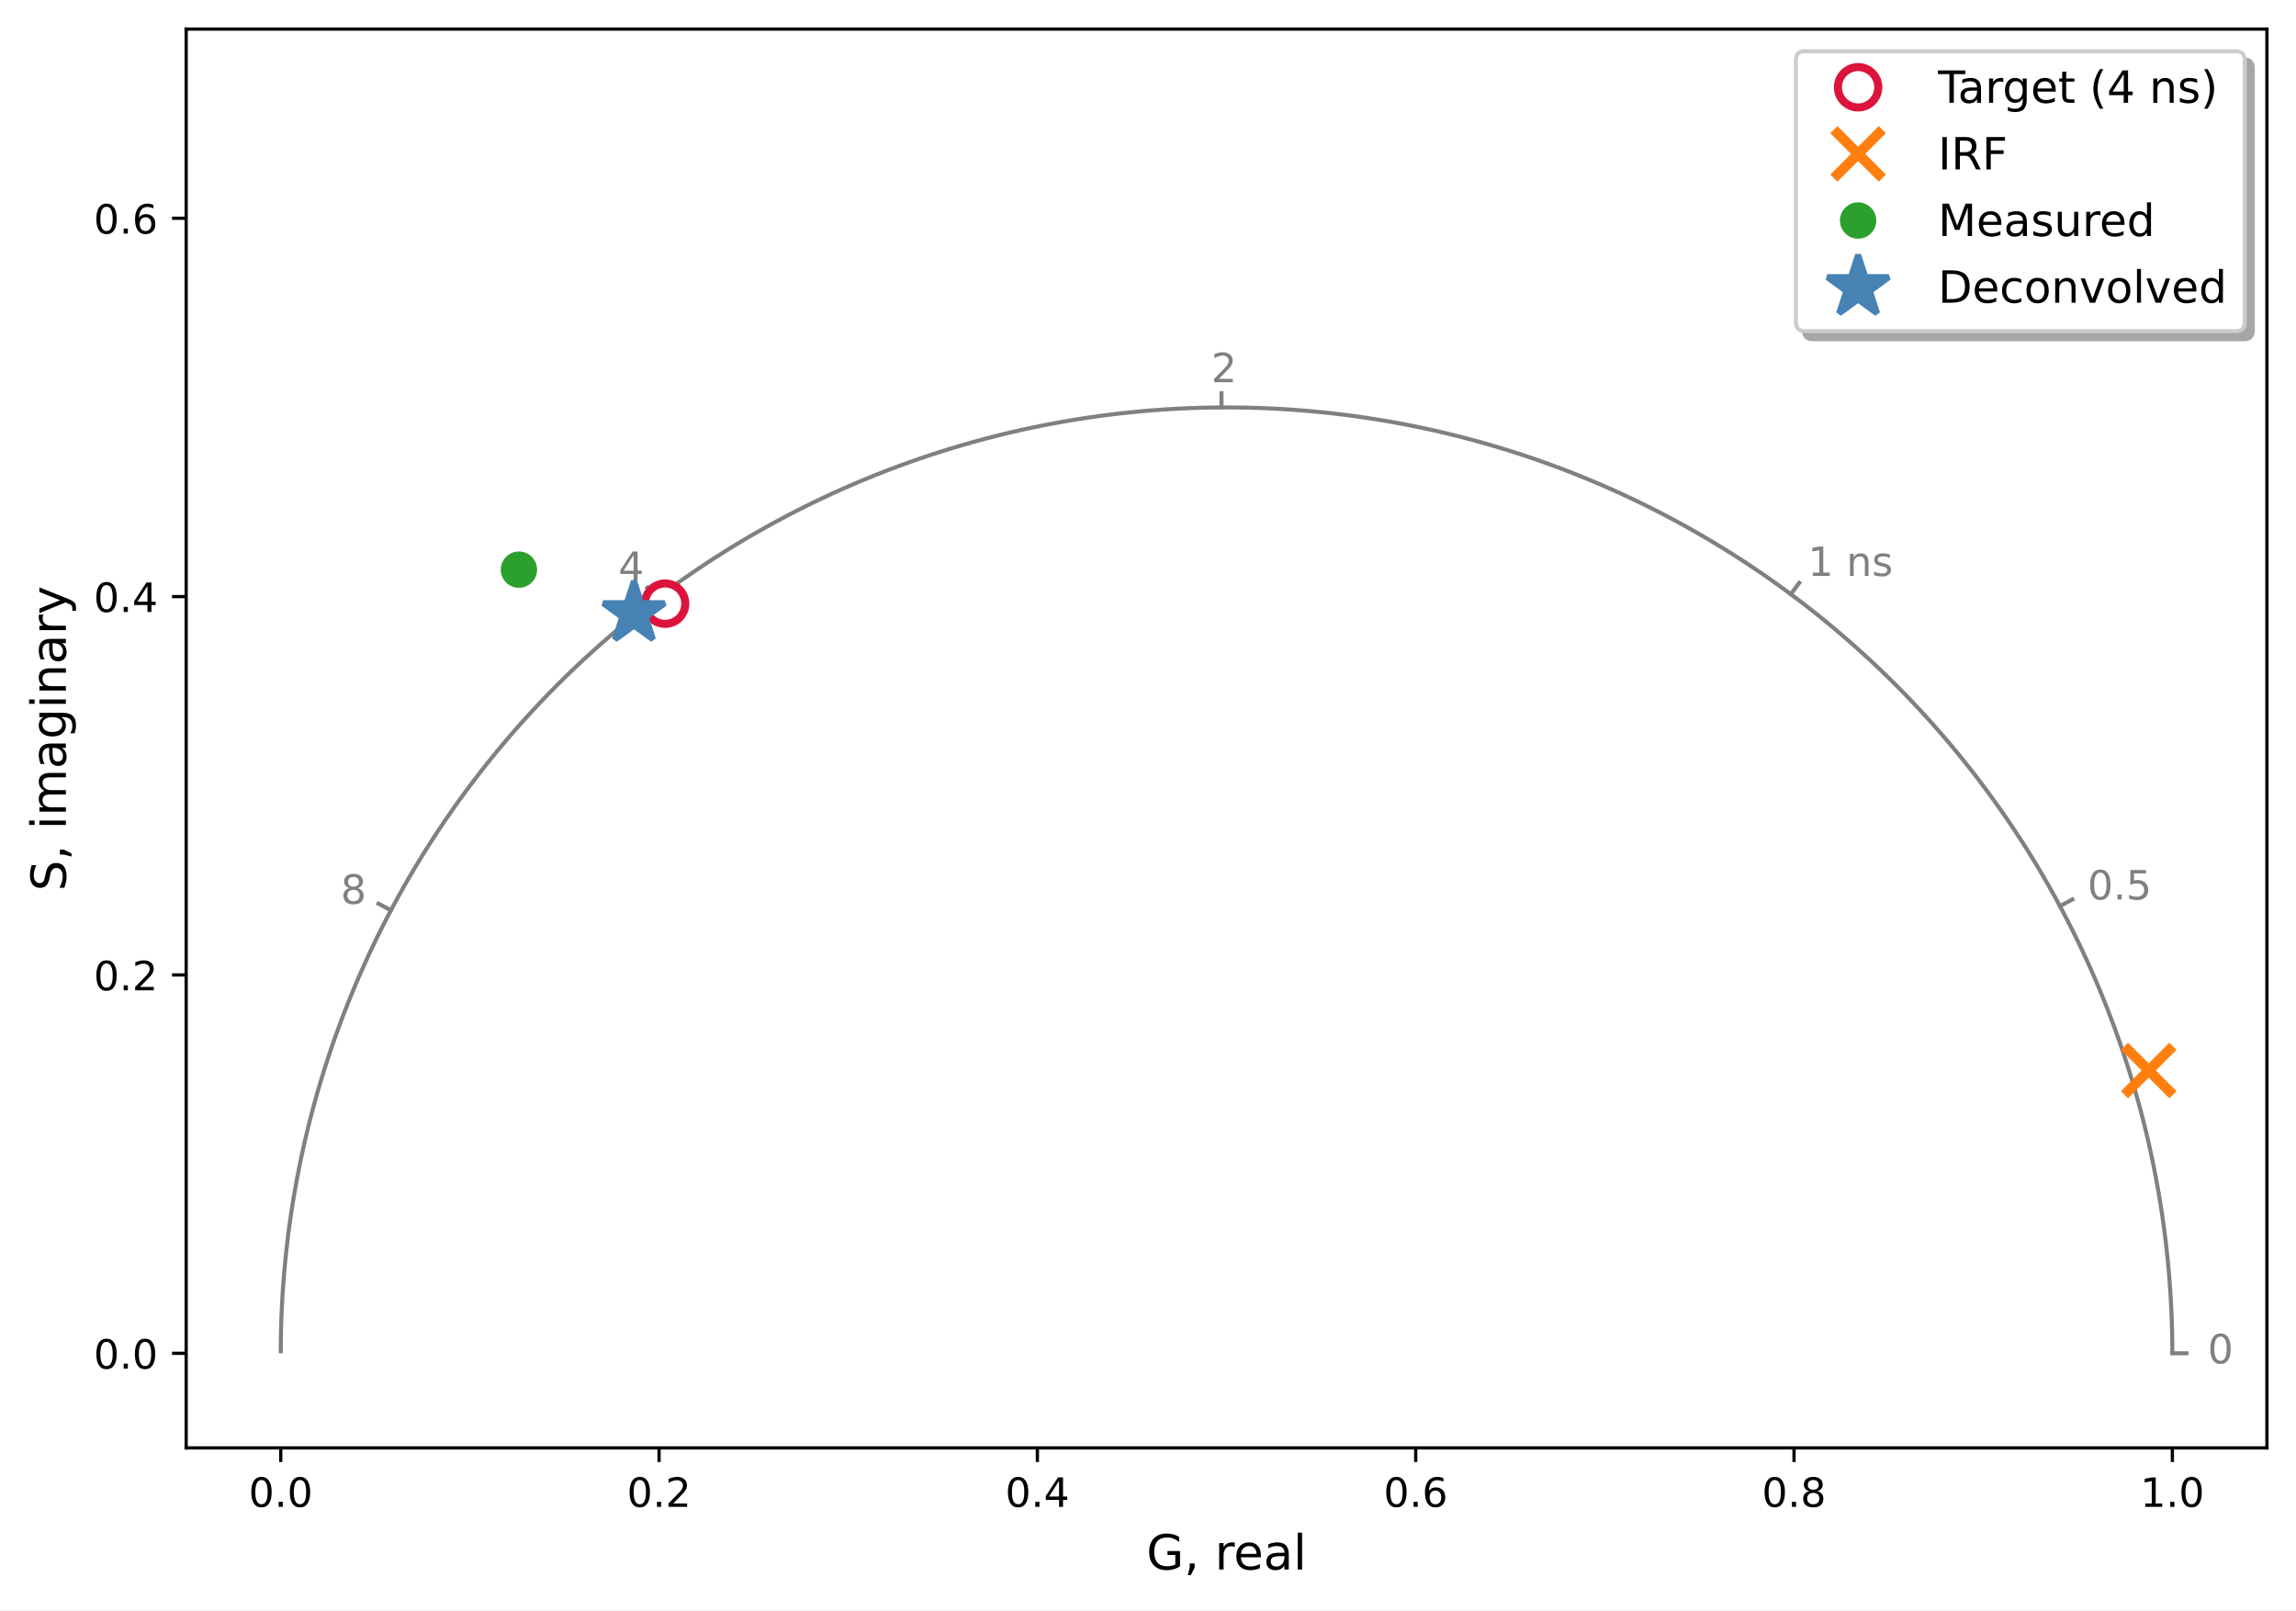
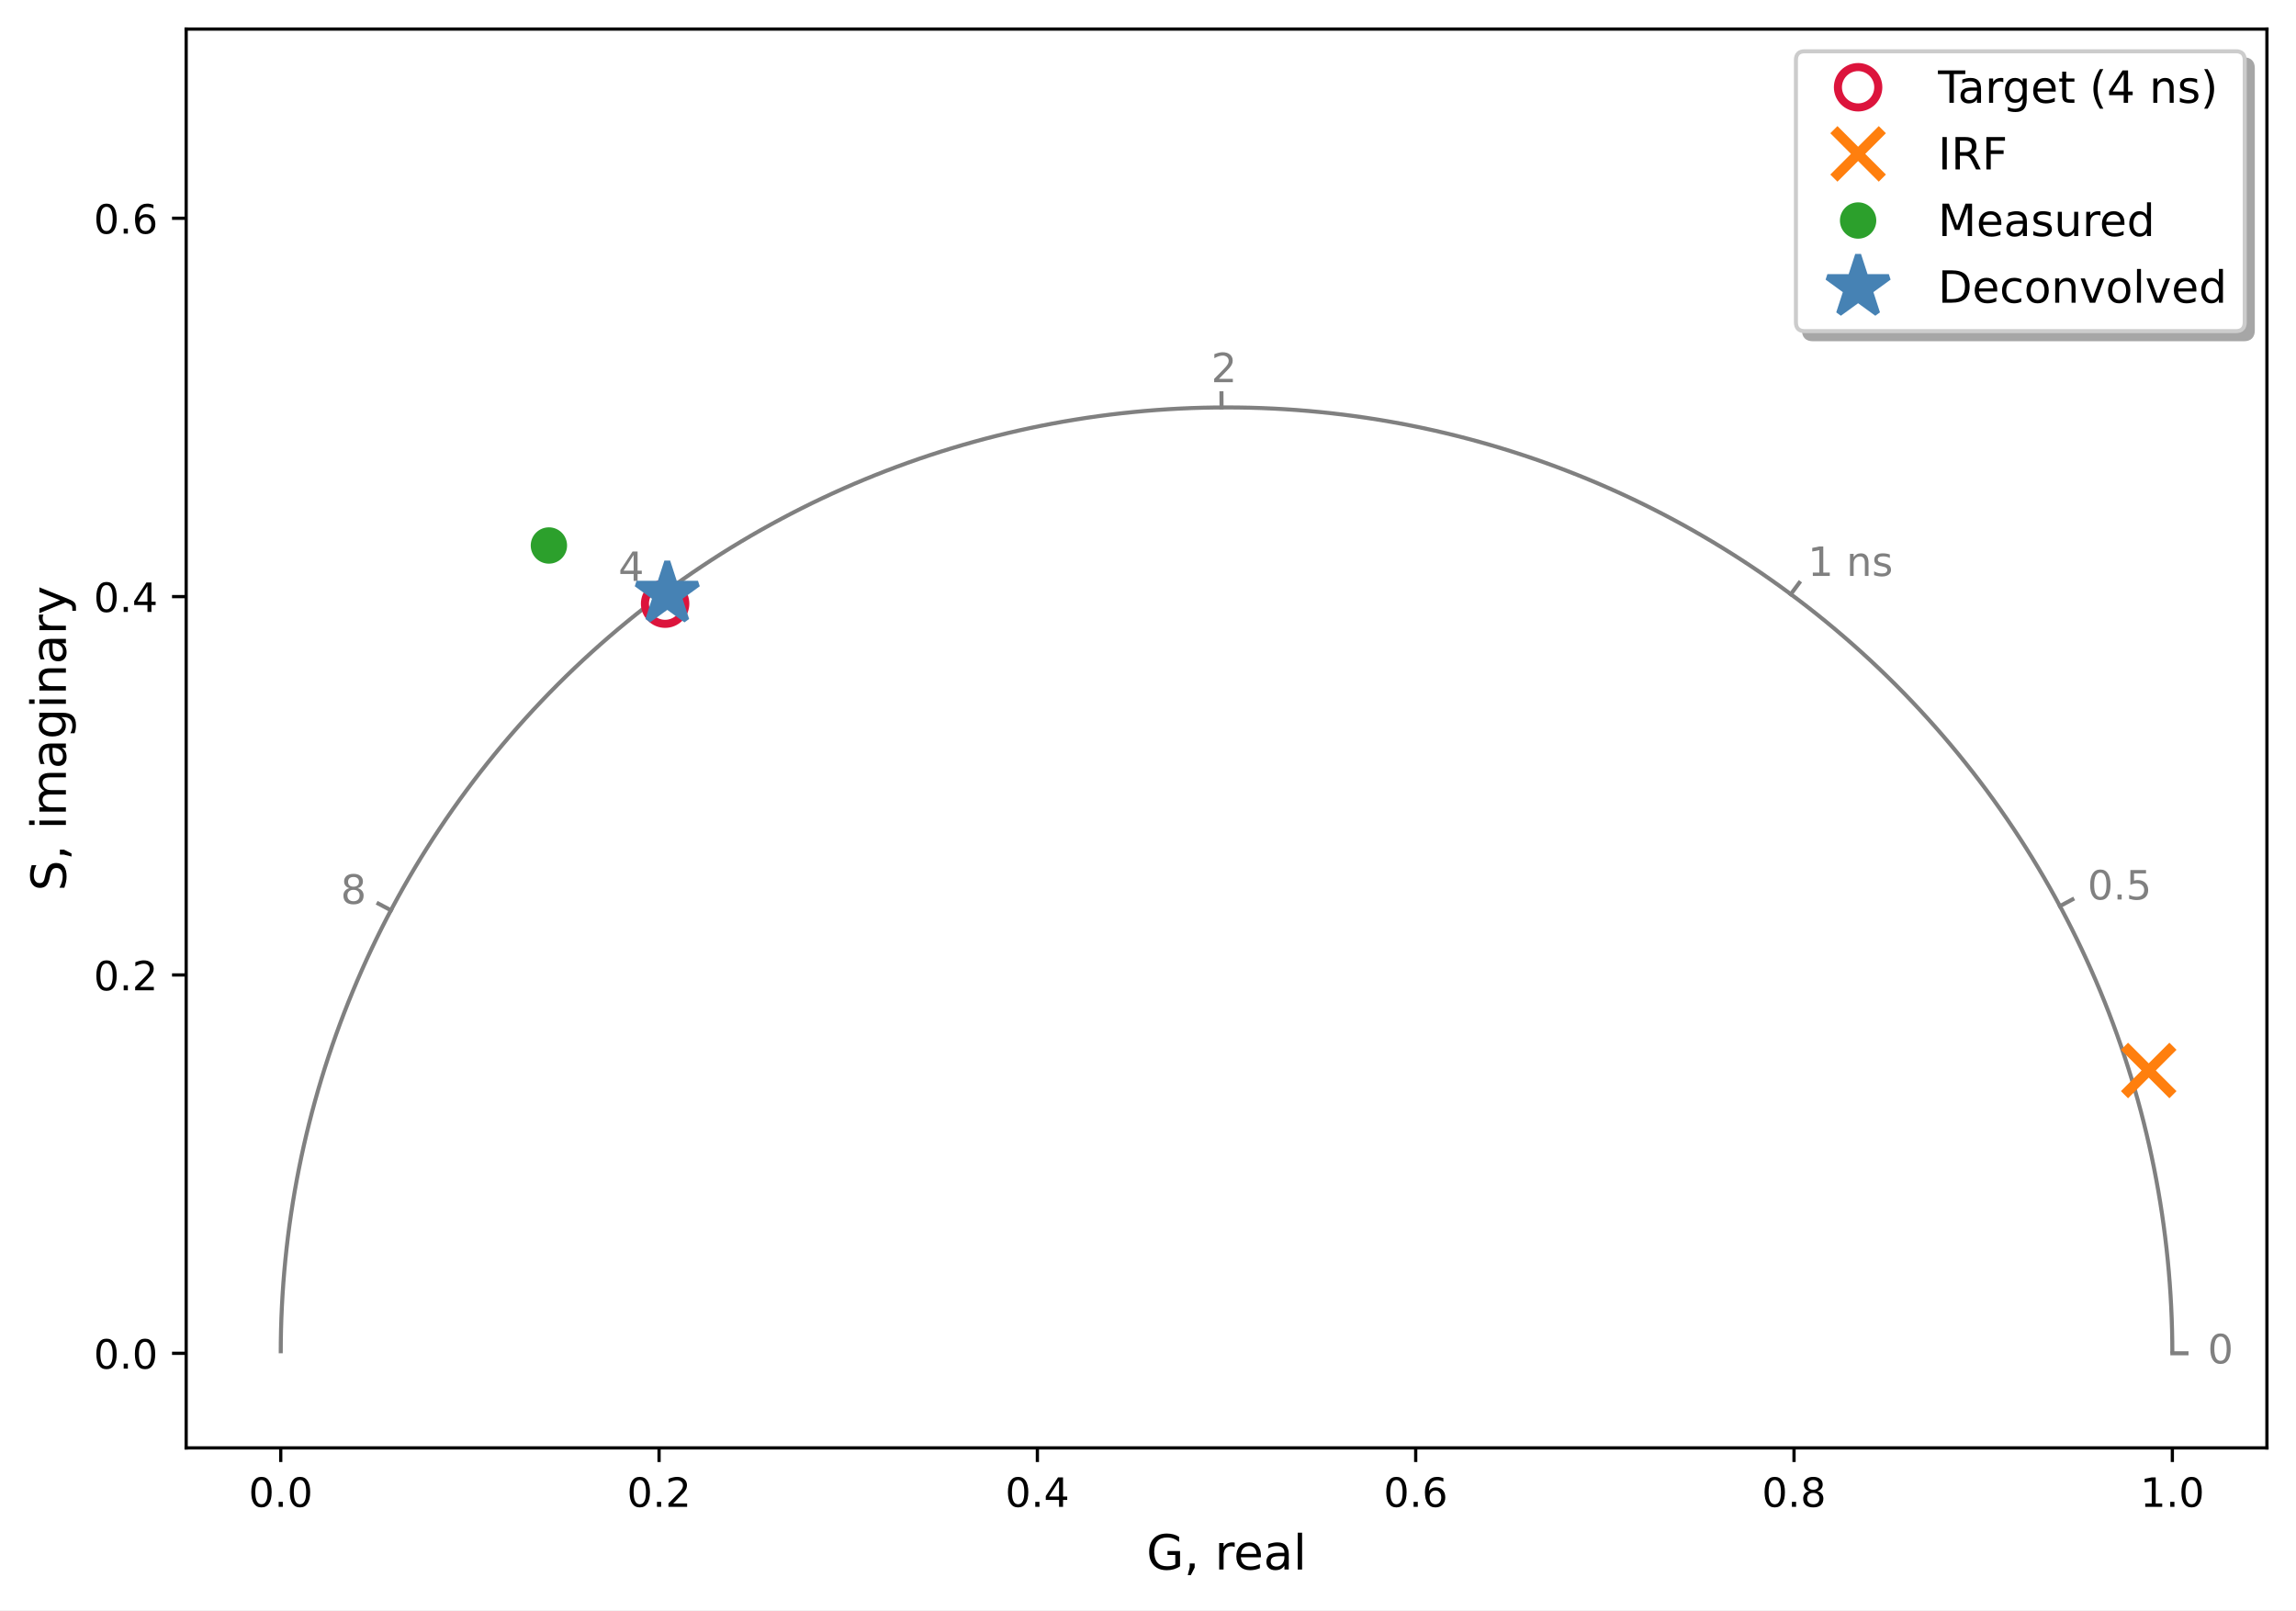
<svg xmlns="http://www.w3.org/2000/svg" xmlns:xlink="http://www.w3.org/1999/xlink" width="568.621pt" height="398.754pt" viewBox="0 0 568.621 398.754" version="1.1">
  <defs>
    <style type="text/css">*{stroke-linejoin: round; stroke-linecap: butt}</style>
  </defs>
  <g id="figure_1">
    <g id="patch_1">
      <path d="M 0 398.754  L 568.621 398.754  L 568.621 0  L 0 0  z " style="fill: #ffffff" />
    </g>
    <g id="axes_1">
      <g id="patch_2">
        <path d="M 46.104 358.553  L 561.421 358.553  L 561.421 7.2  L 46.104 7.2  z " style="fill: #ffffff" />
      </g>
      <g id="matplotlib.axis_1">
        <g id="xtick_1">
          <g id="line2d_1">
            <defs>
-               <path id="mda48bed009" d="M 0 0  L 0 3.5  " style="stroke: #000000; stroke-width: 0.8" />
-             </defs>
-             <g>
-               <use xlink:href="#mda48bed009" x="69.528" y="358.553" style="stroke: #000000; stroke-width: 0.8" />
+               <path id="med4105db16" d="M 0 0  L 0 3.5  " style="stroke: #000000; stroke-width: 0.8" />
+             </defs>
+             <g>
+               <use xlink:href="#med4105db16" x="69.528" y="358.553" style="stroke: #000000; stroke-width: 0.8" />
            </g>
          </g>
          <g id="text_1">
            <g transform="translate(61.57601 373.1503) scale(0.1 -0.1)">
              <defs>
                <path id="DejaVuSans-13" d="M 2034 4250  Q 1547 4250 1301 3770  Q 1056 3291 1056 2328  Q 1056 1369 1301 889  Q 1547 409 2034 409  Q 2525 409 2770 889  Q 3016 1369 3016 2328  Q 3016 3291 2770 3770  Q 2525 4250 2034 4250  z M 2034 4750  Q 2819 4750 3233 4129  Q 3647 3509 3647 2328  Q 3647 1150 3233 529  Q 2819 -91 2034 -91  Q 1250 -91 836 529  Q 422 1150 422 2328  Q 422 3509 836 4129  Q 1250 4750 2034 4750  z " transform="scale(0.015625)" />
                <path id="DejaVuSans-11" d="M 684 794  L 1344 794  L 1344 0  L 684 0  L 684 794  z " transform="scale(0.015625)" />
              </defs>
              <use xlink:href="#DejaVuSans-13" />
              <use xlink:href="#DejaVuSans-11" transform="translate(63.625 0)" />
              <use xlink:href="#DejaVuSans-13" transform="translate(95.40625 0)" />
            </g>
          </g>
        </g>
        <g id="xtick_2">
          <g id="line2d_2">
            <g>
-               <use xlink:href="#mda48bed009" x="163.222" y="358.553" style="stroke: #000000; stroke-width: 0.8" />
+               <use xlink:href="#med4105db16" x="163.222" y="358.553" style="stroke: #000000; stroke-width: 0.8" />
            </g>
          </g>
          <g id="text_2">
            <g transform="translate(155.27 373.1503) scale(0.1 -0.1)">
              <defs>
                <path id="DejaVuSans-15" d="M 1228 531  L 3431 531  L 3431 0  L 469 0  L 469 531  Q 828 903 1448 1529  Q 2069 2156 2228 2338  Q 2531 2678 2651 2914  Q 2772 3150 2772 3378  Q 2772 3750 2511 3984  Q 2250 4219 1831 4219  Q 1534 4219 1204 4116  Q 875 4013 500 3803  L 500 4441  Q 881 4594 1212 4672  Q 1544 4750 1819 4750  Q 2544 4750 2975 4387  Q 3406 4025 3406 3419  Q 3406 3131 3298 2873  Q 3191 2616 2906 2266  Q 2828 2175 2409 1742  Q 1991 1309 1228 531  z " transform="scale(0.015625)" />
              </defs>
              <use xlink:href="#DejaVuSans-13" />
              <use xlink:href="#DejaVuSans-11" transform="translate(63.625 0)" />
              <use xlink:href="#DejaVuSans-15" transform="translate(95.40625 0)" />
            </g>
          </g>
        </g>
        <g id="xtick_3">
          <g id="line2d_3">
            <g>
-               <use xlink:href="#mda48bed009" x="256.916" y="358.553" style="stroke: #000000; stroke-width: 0.8" />
+               <use xlink:href="#med4105db16" x="256.916" y="358.553" style="stroke: #000000; stroke-width: 0.8" />
            </g>
          </g>
          <g id="text_3">
            <g transform="translate(248.9641 373.1503) scale(0.1 -0.1)">
              <defs>
                <path id="DejaVuSans-17" d="M 2419 4116  L 825 1625  L 2419 1625  L 2419 4116  z M 2253 4666  L 3047 4666  L 3047 1625  L 3713 1625  L 3713 1100  L 3047 1100  L 3047 0  L 2419 0  L 2419 1100  L 313 1100  L 313 1709  L 2253 4666  z " transform="scale(0.015625)" />
              </defs>
              <use xlink:href="#DejaVuSans-13" />
              <use xlink:href="#DejaVuSans-11" transform="translate(63.625 0)" />
              <use xlink:href="#DejaVuSans-17" transform="translate(95.40625 0)" />
            </g>
          </g>
        </g>
        <g id="xtick_4">
          <g id="line2d_4">
            <g>
-               <use xlink:href="#mda48bed009" x="350.61" y="358.553" style="stroke: #000000; stroke-width: 0.8" />
+               <use xlink:href="#med4105db16" x="350.61" y="358.553" style="stroke: #000000; stroke-width: 0.8" />
            </g>
          </g>
          <g id="text_4">
            <g transform="translate(342.6581 373.1503) scale(0.1 -0.1)">
              <defs>
                <path id="DejaVuSans-19" d="M 2113 2584  Q 1688 2584 1439 2293  Q 1191 2003 1191 1497  Q 1191 994 1439 701  Q 1688 409 2113 409  Q 2538 409 2786 701  Q 3034 994 3034 1497  Q 3034 2003 2786 2293  Q 2538 2584 2113 2584  z M 3366 4563  L 3366 3988  Q 3128 4100 2886 4159  Q 2644 4219 2406 4219  Q 1781 4219 1451 3797  Q 1122 3375 1075 2522  Q 1259 2794 1537 2939  Q 1816 3084 2150 3084  Q 2853 3084 3261 2657  Q 3669 2231 3669 1497  Q 3669 778 3244 343  Q 2819 -91 2113 -91  Q 1303 -91 875 529  Q 447 1150 447 2328  Q 447 3434 972 4092  Q 1497 4750 2381 4750  Q 2619 4750 2861 4703  Q 3103 4656 3366 4563  z " transform="scale(0.015625)" />
              </defs>
              <use xlink:href="#DejaVuSans-13" />
              <use xlink:href="#DejaVuSans-11" transform="translate(63.625 0)" />
              <use xlink:href="#DejaVuSans-19" transform="translate(95.40625 0)" />
            </g>
          </g>
        </g>
        <g id="xtick_5">
          <g id="line2d_5">
            <g>
-               <use xlink:href="#mda48bed009" x="444.304" y="358.553" style="stroke: #000000; stroke-width: 0.8" />
+               <use xlink:href="#med4105db16" x="444.304" y="358.553" style="stroke: #000000; stroke-width: 0.8" />
            </g>
          </g>
          <g id="text_5">
            <g transform="translate(436.3521 373.1503) scale(0.1 -0.1)">
              <defs>
                <path id="DejaVuSans-1b" d="M 2034 2216  Q 1584 2216 1326 1975  Q 1069 1734 1069 1313  Q 1069 891 1326 650  Q 1584 409 2034 409  Q 2484 409 2743 651  Q 3003 894 3003 1313  Q 3003 1734 2745 1975  Q 2488 2216 2034 2216  z M 1403 2484  Q 997 2584 770 2862  Q 544 3141 544 3541  Q 544 4100 942 4425  Q 1341 4750 2034 4750  Q 2731 4750 3128 4425  Q 3525 4100 3525 3541  Q 3525 3141 3298 2862  Q 3072 2584 2669 2484  Q 3125 2378 3379 2068  Q 3634 1759 3634 1313  Q 3634 634 3220 271  Q 2806 -91 2034 -91  Q 1263 -91 848 271  Q 434 634 434 1313  Q 434 1759 690 2068  Q 947 2378 1403 2484  z M 1172 3481  Q 1172 3119 1398 2916  Q 1625 2713 2034 2713  Q 2441 2713 2670 2916  Q 2900 3119 2900 3481  Q 2900 3844 2670 4047  Q 2441 4250 2034 4250  Q 1625 4250 1398 4047  Q 1172 3844 1172 3481  z " transform="scale(0.015625)" />
              </defs>
              <use xlink:href="#DejaVuSans-13" />
              <use xlink:href="#DejaVuSans-11" transform="translate(63.625 0)" />
              <use xlink:href="#DejaVuSans-1b" transform="translate(95.40625 0)" />
            </g>
          </g>
        </g>
        <g id="xtick_6">
          <g id="line2d_6">
            <g>
-               <use xlink:href="#mda48bed009" x="537.998" y="358.553" style="stroke: #000000; stroke-width: 0.8" />
+               <use xlink:href="#med4105db16" x="537.998" y="358.553" style="stroke: #000000; stroke-width: 0.8" />
            </g>
          </g>
          <g id="text_6">
            <g transform="translate(530.0462 373.1503) scale(0.1 -0.1)">
              <defs>
                <path id="DejaVuSans-14" d="M 794 531  L 1825 531  L 1825 4091  L 703 3866  L 703 4441  L 1819 4666  L 2450 4666  L 2450 531  L 3481 531  L 3481 0  L 794 0  L 794 531  z " transform="scale(0.015625)" />
              </defs>
              <use xlink:href="#DejaVuSans-14" />
              <use xlink:href="#DejaVuSans-11" transform="translate(63.625 0)" />
              <use xlink:href="#DejaVuSans-13" transform="translate(95.40625 0)" />
            </g>
          </g>
        </g>
        <g id="text_7">
          <g transform="translate(283.9298 388.6708) scale(0.12 -0.12)">
            <defs>
              <path id="DejaVuSans-2a" d="M 3809 666  L 3809 1919  L 2778 1919  L 2778 2438  L 4434 2438  L 4434 434  Q 4069 175 3628 42  Q 3188 -91 2688 -91  Q 1594 -91 976 548  Q 359 1188 359 2328  Q 359 3472 976 4111  Q 1594 4750 2688 4750  Q 3144 4750 3555 4637  Q 3966 4525 4313 4306  L 4313 3634  Q 3963 3931 3569 4081  Q 3175 4231 2741 4231  Q 1884 4231 1454 3753  Q 1025 3275 1025 2328  Q 1025 1384 1454 906  Q 1884 428 2741 428  Q 3075 428 3337 486  Q 3600 544 3809 666  z " transform="scale(0.015625)" />
              <path id="DejaVuSans-f" d="M 750 794  L 1409 794  L 1409 256  L 897 -744  L 494 -744  L 750 256  L 750 794  z " transform="scale(0.015625)" />
              <path id="DejaVuSans-3" transform="scale(0.015625)" />
              <path id="DejaVuSans-55" d="M 2631 2963  Q 2534 3019 2420 3045  Q 2306 3072 2169 3072  Q 1681 3072 1420 2755  Q 1159 2438 1159 1844  L 1159 0  L 581 0  L 581 3500  L 1159 3500  L 1159 2956  Q 1341 3275 1631 3429  Q 1922 3584 2338 3584  Q 2397 3584 2469 3576  Q 2541 3569 2628 3553  L 2631 2963  z " transform="scale(0.015625)" />
              <path id="DejaVuSans-48" d="M 3597 1894  L 3597 1613  L 953 1613  Q 991 1019 1311 708  Q 1631 397 2203 397  Q 2534 397 2845 478  Q 3156 559 3463 722  L 3463 178  Q 3153 47 2828 -22  Q 2503 -91 2169 -91  Q 1331 -91 842 396  Q 353 884 353 1716  Q 353 2575 817 3079  Q 1281 3584 2069 3584  Q 2775 3584 3186 3129  Q 3597 2675 3597 1894  z M 3022 2063  Q 3016 2534 2758 2815  Q 2500 3097 2075 3097  Q 1594 3097 1305 2825  Q 1016 2553 972 2059  L 3022 2063  z " transform="scale(0.015625)" />
              <path id="DejaVuSans-44" d="M 2194 1759  Q 1497 1759 1228 1600  Q 959 1441 959 1056  Q 959 750 1161 570  Q 1363 391 1709 391  Q 2188 391 2477 730  Q 2766 1069 2766 1631  L 2766 1759  L 2194 1759  z M 3341 1997  L 3341 0  L 2766 0  L 2766 531  Q 2569 213 2275 61  Q 1981 -91 1556 -91  Q 1019 -91 701 211  Q 384 513 384 1019  Q 384 1609 779 1909  Q 1175 2209 1959 2209  L 2766 2209  L 2766 2266  Q 2766 2663 2505 2880  Q 2244 3097 1772 3097  Q 1472 3097 1187 3025  Q 903 2953 641 2809  L 641 3341  Q 956 3463 1253 3523  Q 1550 3584 1831 3584  Q 2591 3584 2966 3190  Q 3341 2797 3341 1997  z " transform="scale(0.015625)" />
              <path id="DejaVuSans-4f" d="M 603 4863  L 1178 4863  L 1178 0  L 603 0  L 603 4863  z " transform="scale(0.015625)" />
            </defs>
            <use xlink:href="#DejaVuSans-2a" />
            <use xlink:href="#DejaVuSans-f" transform="translate(77.48438 0)" />
            <use xlink:href="#DejaVuSans-3" transform="translate(109.2656 0)" />
            <use xlink:href="#DejaVuSans-55" transform="translate(141.0469 0)" />
            <use xlink:href="#DejaVuSans-48" transform="translate(179.9531 0)" />
            <use xlink:href="#DejaVuSans-44" transform="translate(241.4844 0)" />
            <use xlink:href="#DejaVuSans-4f" transform="translate(302.7656 0)" />
          </g>
        </g>
      </g>
      <g id="matplotlib.axis_2">
        <g id="ytick_1">
          <g id="line2d_7">
            <defs>
-               <path id="m7fe04f3562" d="M 0 0  L -3.5 0  " style="stroke: #000000; stroke-width: 0.8" />
-             </defs>
-             <g>
-               <use xlink:href="#m7fe04f3562" x="46.104" y="335.129" style="stroke: #000000; stroke-width: 0.8" />
+               <path id="m18db9928cd" d="M 0 0  L -3.5 0  " style="stroke: #000000; stroke-width: 0.8" />
+             </defs>
+             <g>
+               <use xlink:href="#m18db9928cd" x="46.104" y="335.129" style="stroke: #000000; stroke-width: 0.8" />
            </g>
          </g>
          <g id="text_8">
            <g transform="translate(23.20094 338.9279) scale(0.1 -0.1)">
              <use xlink:href="#DejaVuSans-13" />
              <use xlink:href="#DejaVuSans-11" transform="translate(63.625 0)" />
              <use xlink:href="#DejaVuSans-13" transform="translate(95.40625 0)" />
            </g>
          </g>
        </g>
        <g id="ytick_2">
          <g id="line2d_8">
            <g>
-               <use xlink:href="#m7fe04f3562" x="46.104" y="241.435" style="stroke: #000000; stroke-width: 0.8" />
+               <use xlink:href="#m18db9928cd" x="46.104" y="241.435" style="stroke: #000000; stroke-width: 0.8" />
            </g>
          </g>
          <g id="text_9">
            <g transform="translate(23.20094 245.2339) scale(0.1 -0.1)">
              <use xlink:href="#DejaVuSans-13" />
              <use xlink:href="#DejaVuSans-11" transform="translate(63.625 0)" />
              <use xlink:href="#DejaVuSans-15" transform="translate(95.40625 0)" />
            </g>
          </g>
        </g>
        <g id="ytick_3">
          <g id="line2d_9">
            <g>
-               <use xlink:href="#m7fe04f3562" x="46.104" y="147.741" style="stroke: #000000; stroke-width: 0.8" />
+               <use xlink:href="#m18db9928cd" x="46.104" y="147.741" style="stroke: #000000; stroke-width: 0.8" />
            </g>
          </g>
          <g id="text_10">
            <g transform="translate(23.20094 151.5399) scale(0.1 -0.1)">
              <use xlink:href="#DejaVuSans-13" />
              <use xlink:href="#DejaVuSans-11" transform="translate(63.625 0)" />
              <use xlink:href="#DejaVuSans-17" transform="translate(95.40625 0)" />
            </g>
          </g>
        </g>
        <g id="ytick_4">
          <g id="line2d_10">
            <g>
-               <use xlink:href="#m7fe04f3562" x="46.104" y="54.047" style="stroke: #000000; stroke-width: 0.8" />
+               <use xlink:href="#m18db9928cd" x="46.104" y="54.047" style="stroke: #000000; stroke-width: 0.8" />
            </g>
          </g>
          <g id="text_11">
            <g transform="translate(23.20094 57.84584) scale(0.1 -0.1)">
              <use xlink:href="#DejaVuSans-13" />
              <use xlink:href="#DejaVuSans-11" transform="translate(63.625 0)" />
              <use xlink:href="#DejaVuSans-19" transform="translate(95.40625 0)" />
            </g>
          </g>
        </g>
        <g id="text_12">
          <g transform="translate(16.31812 220.6604) rotate(-90) scale(0.12 -0.12)">
            <defs>
              <path id="DejaVuSans-36" d="M 3425 4513  L 3425 3897  Q 3066 4069 2747 4153  Q 2428 4238 2131 4238  Q 1616 4238 1336 4038  Q 1056 3838 1056 3469  Q 1056 3159 1242 3001  Q 1428 2844 1947 2747  L 2328 2669  Q 3034 2534 3370 2195  Q 3706 1856 3706 1288  Q 3706 609 3251 259  Q 2797 -91 1919 -91  Q 1588 -91 1214 -16  Q 841 59 441 206  L 441 856  Q 825 641 1194 531  Q 1563 422 1919 422  Q 2459 422 2753 634  Q 3047 847 3047 1241  Q 3047 1584 2836 1778  Q 2625 1972 2144 2069  L 1759 2144  Q 1053 2284 737 2584  Q 422 2884 422 3419  Q 422 4038 858 4394  Q 1294 4750 2059 4750  Q 2388 4750 2728 4690  Q 3069 4631 3425 4513  z " transform="scale(0.015625)" />
              <path id="DejaVuSans-4c" d="M 603 3500  L 1178 3500  L 1178 0  L 603 0  L 603 3500  z M 603 4863  L 1178 4863  L 1178 4134  L 603 4134  L 603 4863  z " transform="scale(0.015625)" />
              <path id="DejaVuSans-50" d="M 3328 2828  Q 3544 3216 3844 3400  Q 4144 3584 4550 3584  Q 5097 3584 5394 3201  Q 5691 2819 5691 2113  L 5691 0  L 5113 0  L 5113 2094  Q 5113 2597 4934 2840  Q 4756 3084 4391 3084  Q 3944 3084 3684 2787  Q 3425 2491 3425 1978  L 3425 0  L 2847 0  L 2847 2094  Q 2847 2600 2669 2842  Q 2491 3084 2119 3084  Q 1678 3084 1418 2786  Q 1159 2488 1159 1978  L 1159 0  L 581 0  L 581 3500  L 1159 3500  L 1159 2956  Q 1356 3278 1631 3431  Q 1906 3584 2284 3584  Q 2666 3584 2933 3390  Q 3200 3197 3328 2828  z " transform="scale(0.015625)" />
              <path id="DejaVuSans-4a" d="M 2906 1791  Q 2906 2416 2648 2759  Q 2391 3103 1925 3103  Q 1463 3103 1205 2759  Q 947 2416 947 1791  Q 947 1169 1205 825  Q 1463 481 1925 481  Q 2391 481 2648 825  Q 2906 1169 2906 1791  z M 3481 434  Q 3481 -459 3084 -895  Q 2688 -1331 1869 -1331  Q 1566 -1331 1297 -1286  Q 1028 -1241 775 -1147  L 775 -588  Q 1028 -725 1275 -790  Q 1522 -856 1778 -856  Q 2344 -856 2625 -561  Q 2906 -266 2906 331  L 2906 616  Q 2728 306 2450 153  Q 2172 0 1784 0  Q 1141 0 747 490  Q 353 981 353 1791  Q 353 2603 747 3093  Q 1141 3584 1784 3584  Q 2172 3584 2450 3431  Q 2728 3278 2906 2969  L 2906 3500  L 3481 3500  L 3481 434  z " transform="scale(0.015625)" />
              <path id="DejaVuSans-51" d="M 3513 2113  L 3513 0  L 2938 0  L 2938 2094  Q 2938 2591 2744 2837  Q 2550 3084 2163 3084  Q 1697 3084 1428 2787  Q 1159 2491 1159 1978  L 1159 0  L 581 0  L 581 3500  L 1159 3500  L 1159 2956  Q 1366 3272 1645 3428  Q 1925 3584 2291 3584  Q 2894 3584 3203 3211  Q 3513 2838 3513 2113  z " transform="scale(0.015625)" />
              <path id="DejaVuSans-5c" d="M 2059 -325  Q 1816 -950 1584 -1140  Q 1353 -1331 966 -1331  L 506 -1331  L 506 -850  L 844 -850  Q 1081 -850 1212 -737  Q 1344 -625 1503 -206  L 1606 56  L 191 3500  L 800 3500  L 1894 763  L 2988 3500  L 3597 3500  L 2059 -325  z " transform="scale(0.015625)" />
            </defs>
            <use xlink:href="#DejaVuSans-36" />
            <use xlink:href="#DejaVuSans-f" transform="translate(63.48438 0)" />
            <use xlink:href="#DejaVuSans-3" transform="translate(95.26562 0)" />
            <use xlink:href="#DejaVuSans-4c" transform="translate(127.0469 0)" />
            <use xlink:href="#DejaVuSans-50" transform="translate(154.8281 0)" />
            <use xlink:href="#DejaVuSans-44" transform="translate(252.2344 0)" />
            <use xlink:href="#DejaVuSans-4a" transform="translate(313.5156 0)" />
            <use xlink:href="#DejaVuSans-4c" transform="translate(377 0)" />
            <use xlink:href="#DejaVuSans-51" transform="translate(404.7812 0)" />
            <use xlink:href="#DejaVuSans-44" transform="translate(468.1562 0)" />
            <use xlink:href="#DejaVuSans-55" transform="translate(529.4375 0)" />
            <use xlink:href="#DejaVuSans-5c" transform="translate(570.5469 0)" />
          </g>
        </g>
      </g>
      <g id="patch_3">
-         <path d="M 537.998 335.129  C 537.998 273.03 513.303 213.411 469.392 169.5  C 425.481 125.589 365.862 100.894 303.763 100.894  C 241.663 100.894 182.044 125.589 138.133 169.5  C 94.223 213.411 69.528 273.03 69.528 335.129  " clip-path="url(#p9301bd32c9)" style="fill: none; stroke: #808080; stroke-linejoin: miter" />
+         <path d="M 537.998 335.129  C 537.998 273.03 513.303 213.411 469.392 169.5  C 425.481 125.589 365.862 100.894 303.763 100.894  C 241.663 100.894 182.044 125.589 138.133 169.5  C 94.223 213.411 69.528 273.03 69.528 335.129  " clip-path="url(#p4801a01cac)" style="fill: none; stroke: #808080; stroke-linejoin: miter" />
      </g>
      <g id="line2d_11">
-         <path d="M 537.998 335.129  L 541.498 335.129  M 510.165 224.385  L 513.249 222.73  M 443.507 147.146  L 445.595 144.338  M 302.522 100.897  L 302.504 97.397  M 162.43 148.337  L 160.318 145.546  M 96.811 225.415  L 93.719 223.776  " clip-path="url(#p9301bd32c9)" style="fill: none; stroke: #808080; stroke-linecap: square" />
-         <g clip-path="url(#p9301bd32c9)">
+         <path d="M 537.998 335.129  L 541.498 335.129  M 510.165 224.385  L 513.249 222.73  M 443.507 147.146  L 445.595 144.338  M 302.522 100.897  L 302.504 97.397  M 162.43 148.337  L 160.318 145.546  M 96.811 225.415  L 93.719 223.776  " clip-path="url(#p4801a01cac)" style="fill: none; stroke: #808080; stroke-linecap: square" />
+         <g clip-path="url(#p4801a01cac)">
          <g style="fill: #808080" transform="translate(546.7477 337.6291) scale(0.1 -0.1)">
            <use xlink:href="#DejaVuSans-13" />
          </g>
        </g>
-         <g clip-path="url(#p9301bd32c9)">
+         <g clip-path="url(#p4801a01cac)">
          <g style="fill: #808080" transform="translate(516.9838 222.748) scale(0.1 -0.1)">
            <defs>
              <path id="DejaVuSans-18" d="M 691 4666  L 3169 4666  L 3169 4134  L 1269 4134  L 1269 2991  Q 1406 3038 1543 3061  Q 1681 3084 1819 3084  Q 2600 3084 3056 2656  Q 3513 2228 3513 1497  Q 3513 744 3044 326  Q 2575 -91 1722 -91  Q 1428 -91 1123 -41  Q 819 9 494 109  L 494 744  Q 775 591 1075 516  Q 1375 441 1709 441  Q 2250 441 2565 725  Q 2881 1009 2881 1497  Q 2881 1984 2565 2268  Q 2250 2553 1709 2553  Q 1456 2553 1204 2497  Q 953 2441 691 2322  L 691 4666  z " transform="scale(0.015625)" />
            </defs>
            <use xlink:href="#DejaVuSans-13" />
            <use xlink:href="#DejaVuSans-11" transform="translate(63.625 0)" />
            <use xlink:href="#DejaVuSans-18" transform="translate(95.40625 0)" />
          </g>
        </g>
-         <g clip-path="url(#p9301bd32c9)">
+         <g clip-path="url(#p4801a01cac)">
          <g style="fill: #808080" transform="translate(447.7191 142.6242) scale(0.1 -0.1)">
            <defs>
              <path id="DejaVuSans-56" d="M 2834 3397  L 2834 2853  Q 2591 2978 2328 3040  Q 2066 3103 1784 3103  Q 1356 3103 1142 2972  Q 928 2841 928 2578  Q 928 2378 1081 2264  Q 1234 2150 1697 2047  L 1894 2003  Q 2506 1872 2764 1633  Q 3022 1394 3022 966  Q 3022 478 2636 193  Q 2250 -91 1575 -91  Q 1294 -91 989 -36  Q 684 19 347 128  L 347 722  Q 666 556 975 473  Q 1284 391 1588 391  Q 1994 391 2212 530  Q 2431 669 2431 922  Q 2431 1156 2273 1281  Q 2116 1406 1581 1522  L 1381 1569  Q 847 1681 609 1914  Q 372 2147 372 2553  Q 372 3047 722 3315  Q 1072 3584 1716 3584  Q 2034 3584 2315 3537  Q 2597 3491 2834 3397  z " transform="scale(0.015625)" />
            </defs>
            <use xlink:href="#DejaVuSans-14" />
            <use xlink:href="#DejaVuSans-3" transform="translate(63.625 0)" />
            <use xlink:href="#DejaVuSans-51" transform="translate(95.40625 0)" />
            <use xlink:href="#DejaVuSans-56" transform="translate(158.7812 0)" />
          </g>
        </g>
-         <g clip-path="url(#p9301bd32c9)">
+         <g clip-path="url(#p4801a01cac)">
          <g style="fill: #808080" transform="translate(299.9627 94.64744) scale(0.1 -0.1)">
            <use xlink:href="#DejaVuSans-15" />
          </g>
        </g>
-         <g clip-path="url(#p9301bd32c9)">
+         <g clip-path="url(#p4801a01cac)">
          <g style="fill: #808080" transform="translate(153.1423 143.8594) scale(0.1 -0.1)">
            <use xlink:href="#DejaVuSans-17" />
          </g>
        </g>
-         <g clip-path="url(#p9301bd32c9)">
+         <g clip-path="url(#p4801a01cac)">
          <g style="fill: #808080" transform="translate(84.37162 223.8166) scale(0.1 -0.1)">
            <use xlink:href="#DejaVuSans-1b" />
          </g>
        </g>
      </g>
      <g id="patch_4">
        <path d="M 46.104 358.553  L 46.104 7.2  " style="fill: none; stroke: #000000; stroke-width: 0.8; stroke-linejoin: miter; stroke-linecap: square" />
      </g>
      <g id="patch_5">
        <path d="M 561.421 358.553  L 561.421 7.2  " style="fill: none; stroke: #000000; stroke-width: 0.8; stroke-linejoin: miter; stroke-linecap: square" />
      </g>
      <g id="patch_6">
        <path d="M 46.104 358.553  L 561.421 358.553  " style="fill: none; stroke: #000000; stroke-width: 0.8; stroke-linejoin: miter; stroke-linecap: square" />
      </g>
      <g id="patch_7">
        <path d="M 46.104 7.2  L 561.421 7.2  " style="fill: none; stroke: #000000; stroke-width: 0.8; stroke-linejoin: miter; stroke-linecap: square" />
      </g>
      <g id="line2d_12">
        <defs>
-           <path id="m20b6daa06a" d="M 0 5  C 1.326 5 2.598 4.473 3.536 3.536  C 4.473 2.598 5 1.326 5 0  C 5 -1.326 4.473 -2.598 3.536 -3.536  C 2.598 -4.473 1.326 -5 0 -5  C -1.326 -5 -2.598 -4.473 -3.536 -3.536  C -4.473 -2.598 -5 -1.326 -5 0  C -5 1.326 -4.473 2.598 -3.536 3.536  C -2.598 4.473 -1.326 5 0 5  z " style="stroke: #dc143c; stroke-width: 2" />
+           <path id="mabeeeb522f" d="M 0 5  C 1.326 5 2.598 4.473 3.536 3.536  C 4.473 2.598 5 1.326 5 0  C 5 -1.326 4.473 -2.598 3.536 -3.536  C 2.598 -4.473 1.326 -5 0 -5  C -1.326 -5 -2.598 -4.473 -3.536 -3.536  C -4.473 -2.598 -5 -1.326 -5 0  C -5 1.326 -4.473 2.598 -3.536 3.536  C -2.598 4.473 -1.326 5 0 5  z " style="stroke: #dc143c; stroke-width: 2" />
        </defs>
-         <g clip-path="url(#p9301bd32c9)">
-           <use xlink:href="#m20b6daa06a" x="164.722" y="149.489" style="fill: #ffffff; stroke: #dc143c; stroke-width: 2" />
+         <g clip-path="url(#p4801a01cac)">
+           <use xlink:href="#mabeeeb522f" x="164.722" y="149.489" style="fill: #ffffff; stroke: #dc143c; stroke-width: 2" />
        </g>
      </g>
      <g id="line2d_13">
        <defs>
-           <path id="m79eb5e9c45" d="M -6 6  L 6 -6  M -6 -6  L 6 6  " style="stroke: #ff7f0e; stroke-width: 2.5" />
+           <path id="mf2dd20f0a7" d="M -6 6  L 6 -6  M -6 -6  L 6 6  " style="stroke: #ff7f0e; stroke-width: 2.5" />
        </defs>
-         <g clip-path="url(#p9301bd32c9)">
-           <use xlink:href="#m79eb5e9c45" x="532.143" y="265.093" style="fill: #ff7f0e; stroke: #ff7f0e; stroke-width: 2.5" />
+         <g clip-path="url(#p4801a01cac)">
+           <use xlink:href="#mf2dd20f0a7" x="532.143" y="265.093" style="fill: #ff7f0e; stroke: #ff7f0e; stroke-width: 2.5" />
        </g>
      </g>
      <g id="line2d_14">
        <defs>
-           <path id="m78f3de2a85" d="M 0 4  C 1.061 4 2.078 3.579 2.828 2.828  C 3.579 2.078 4 1.061 4 0  C 4 -1.061 3.579 -2.078 2.828 -2.828  C 2.078 -3.579 1.061 -4 0 -4  C -1.061 -4 -2.078 -3.579 -2.828 -2.828  C -3.579 -2.078 -4 -1.061 -4 0  C -4 1.061 -3.579 2.078 -2.828 2.828  C -2.078 3.579 -1.061 4 0 4  z " style="stroke: #2ca02c" />
+           <path id="m91c95d4c8c" d="M 0 4  C 1.061 4 2.078 3.579 2.828 2.828  C 3.579 2.078 4 1.061 4 0  C 4 -1.061 3.579 -2.078 2.828 -2.828  C 2.078 -3.579 1.061 -4 0 -4  C -1.061 -4 -2.078 -3.579 -2.828 -2.828  C -3.579 -2.078 -4 -1.061 -4 0  C -4 1.061 -3.579 2.078 -2.828 2.828  C -2.078 3.579 -1.061 4 0 4  z " style="stroke: #2ca02c" />
        </defs>
-         <g clip-path="url(#p9301bd32c9)">
-           <use xlink:href="#m78f3de2a85" x="128.514" y="141.066" style="fill: #2ca02c; stroke: #2ca02c" />
+         <g clip-path="url(#p4801a01cac)">
+           <use xlink:href="#m91c95d4c8c" x="135.94" y="135.087" style="fill: #2ca02c; stroke: #2ca02c" />
        </g>
      </g>
      <g id="line2d_15">
        <defs>
-           <path id="m091019332d" d="M 0 -8  L -1.796 -2.472  L -7.608 -2.472  L -2.906 0.944  L -4.702 6.472  L -0 3.056  L 4.702 6.472  L 2.906 0.944  L 7.608 -2.472  L 1.796 -2.472  z " style="stroke: #4682b4; stroke-width: 1.5; stroke-linejoin: bevel" />
+           <path id="mb41b93075e" d="M 0 -8  L -1.796 -2.472  L -7.608 -2.472  L -2.906 0.944  L -4.702 6.472  L -0 3.056  L 4.702 6.472  L 2.906 0.944  L 7.608 -2.472  L 1.796 -2.472  z " style="stroke: #4682b4; stroke-width: 1.5; stroke-linejoin: bevel" />
        </defs>
-         <g clip-path="url(#p9301bd32c9)">
-           <use xlink:href="#m091019332d" x="157.007" y="151.854" style="fill: #4682b4; stroke: #4682b4; stroke-width: 1.5; stroke-linejoin: bevel" />
+         <g clip-path="url(#p4801a01cac)">
+           <use xlink:href="#mb41b93075e" x="165.254" y="147.047" style="fill: #4682b4; stroke: #4682b4; stroke-width: 1.5; stroke-linejoin: bevel" />
        </g>
      </g>
      <g id="legend_1">
        <g id="patch_8">
          <path d="M 448.973 84.003  L 555.721 84.003  Q 557.921 84.003 557.921 81.803  L 557.921 16.9  Q 557.921 14.7 555.721 14.7  L 448.973 14.7  Q 446.773 14.7 446.773 16.9  L 446.773 81.803  Q 446.773 84.003 448.973 84.003  z " style="fill: #4d4d4d; opacity: 0.5; stroke: #4d4d4d; stroke-linejoin: miter" />
        </g>
        <g id="patch_9">
          <path d="M 446.973 82.003  L 553.721 82.003  Q 555.921 82.003 555.921 79.803  L 555.921 14.9  Q 555.921 12.7 553.721 12.7  L 446.973 12.7  Q 444.773 12.7 444.773 14.9  L 444.773 79.803  Q 444.773 82.003 446.973 82.003  z " style="fill: #ffffff; stroke: #cccccc; stroke-linejoin: miter" />
        </g>
        <g id="line2d_16">
          <g>
-             <use xlink:href="#m20b6daa06a" x="460.173" y="21.608" style="fill: #ffffff; stroke: #dc143c; stroke-width: 2" />
+             <use xlink:href="#mabeeeb522f" x="460.173" y="21.608" style="fill: #ffffff; stroke: #dc143c; stroke-width: 2" />
          </g>
        </g>
        <g id="text_13">
          <g transform="translate(479.9731 25.45828) scale(0.11 -0.11)">
            <defs>
              <path id="DejaVuSans-37" d="M -19 4666  L 3928 4666  L 3928 4134  L 2272 4134  L 2272 0  L 1638 0  L 1638 4134  L -19 4134  L -19 4666  z " transform="scale(0.015625)" />
              <path id="DejaVuSans-57" d="M 1172 4494  L 1172 3500  L 2356 3500  L 2356 3053  L 1172 3053  L 1172 1153  Q 1172 725 1289 603  Q 1406 481 1766 481  L 2356 481  L 2356 0  L 1766 0  Q 1100 0 847 248  Q 594 497 594 1153  L 594 3053  L 172 3053  L 172 3500  L 594 3500  L 594 4494  L 1172 4494  z " transform="scale(0.015625)" />
              <path id="DejaVuSans-b" d="M 1984 4856  Q 1566 4138 1362 3434  Q 1159 2731 1159 2009  Q 1159 1288 1364 580  Q 1569 -128 1984 -844  L 1484 -844  Q 1016 -109 783 600  Q 550 1309 550 2009  Q 550 2706 781 3412  Q 1013 4119 1484 4856  L 1984 4856  z " transform="scale(0.015625)" />
              <path id="DejaVuSans-c" d="M 513 4856  L 1013 4856  Q 1481 4119 1714 3412  Q 1947 2706 1947 2009  Q 1947 1309 1714 600  Q 1481 -109 1013 -844  L 513 -844  Q 928 -128 1133 580  Q 1338 1288 1338 2009  Q 1338 2731 1133 3434  Q 928 4138 513 4856  z " transform="scale(0.015625)" />
            </defs>
            <use xlink:href="#DejaVuSans-37" />
            <use xlink:href="#DejaVuSans-44" transform="translate(44.53125 0)" />
            <use xlink:href="#DejaVuSans-55" transform="translate(105.8125 0)" />
            <use xlink:href="#DejaVuSans-4a" transform="translate(145.1719 0)" />
            <use xlink:href="#DejaVuSans-48" transform="translate(208.6562 0)" />
            <use xlink:href="#DejaVuSans-57" transform="translate(270.1875 0)" />
            <use xlink:href="#DejaVuSans-3" transform="translate(309.3906 0)" />
            <use xlink:href="#DejaVuSans-b" transform="translate(341.1719 0)" />
            <use xlink:href="#DejaVuSans-17" transform="translate(380.1875 0)" />
            <use xlink:href="#DejaVuSans-3" transform="translate(443.8125 0)" />
            <use xlink:href="#DejaVuSans-51" transform="translate(475.5938 0)" />
            <use xlink:href="#DejaVuSans-56" transform="translate(538.9688 0)" />
            <use xlink:href="#DejaVuSans-c" transform="translate(591.0625 0)" />
          </g>
        </g>
        <g id="line2d_17">
          <g>
-             <use xlink:href="#m79eb5e9c45" x="460.173" y="38.109" style="fill: #ff7f0e; stroke: #ff7f0e; stroke-width: 2.5" />
+             <use xlink:href="#mf2dd20f0a7" x="460.173" y="38.109" style="fill: #ff7f0e; stroke: #ff7f0e; stroke-width: 2.5" />
          </g>
        </g>
        <g id="text_14">
          <g transform="translate(479.9731 41.95914) scale(0.11 -0.11)">
            <defs>
              <path id="DejaVuSans-2c" d="M 628 4666  L 1259 4666  L 1259 0  L 628 0  L 628 4666  z " transform="scale(0.015625)" />
              <path id="DejaVuSans-35" d="M 2841 2188  Q 3044 2119 3236 1894  Q 3428 1669 3622 1275  L 4263 0  L 3584 0  L 2988 1197  Q 2756 1666 2539 1819  Q 2322 1972 1947 1972  L 1259 1972  L 1259 0  L 628 0  L 628 4666  L 2053 4666  Q 2853 4666 3247 4331  Q 3641 3997 3641 3322  Q 3641 2881 3436 2590  Q 3231 2300 2841 2188  z M 1259 4147  L 1259 2491  L 2053 2491  Q 2509 2491 2742 2702  Q 2975 2913 2975 3322  Q 2975 3731 2742 3939  Q 2509 4147 2053 4147  L 1259 4147  z " transform="scale(0.015625)" />
              <path id="DejaVuSans-29" d="M 628 4666  L 3309 4666  L 3309 4134  L 1259 4134  L 1259 2759  L 3109 2759  L 3109 2228  L 1259 2228  L 1259 0  L 628 0  L 628 4666  z " transform="scale(0.015625)" />
            </defs>
            <use xlink:href="#DejaVuSans-2c" />
            <use xlink:href="#DejaVuSans-35" transform="translate(29.5 0)" />
            <use xlink:href="#DejaVuSans-29" transform="translate(98.98438 0)" />
          </g>
        </g>
        <g id="line2d_18">
          <g>
-             <use xlink:href="#m78f3de2a85" x="460.173" y="54.61" style="fill: #2ca02c; stroke: #2ca02c" />
+             <use xlink:href="#m91c95d4c8c" x="460.173" y="54.61" style="fill: #2ca02c; stroke: #2ca02c" />
          </g>
        </g>
        <g id="text_15">
          <g transform="translate(479.9731 58.46) scale(0.11 -0.11)">
            <defs>
              <path id="DejaVuSans-30" d="M 628 4666  L 1569 4666  L 2759 1491  L 3956 4666  L 4897 4666  L 4897 0  L 4281 0  L 4281 4097  L 3078 897  L 2444 897  L 1241 4097  L 1241 0  L 628 0  L 628 4666  z " transform="scale(0.015625)" />
              <path id="DejaVuSans-58" d="M 544 1381  L 544 3500  L 1119 3500  L 1119 1403  Q 1119 906 1312 657  Q 1506 409 1894 409  Q 2359 409 2629 706  Q 2900 1003 2900 1516  L 2900 3500  L 3475 3500  L 3475 0  L 2900 0  L 2900 538  Q 2691 219 2414 64  Q 2138 -91 1772 -91  Q 1169 -91 856 284  Q 544 659 544 1381  z M 1991 3584  L 1991 3584  z " transform="scale(0.015625)" />
              <path id="DejaVuSans-47" d="M 2906 2969  L 2906 4863  L 3481 4863  L 3481 0  L 2906 0  L 2906 525  Q 2725 213 2448 61  Q 2172 -91 1784 -91  Q 1150 -91 751 415  Q 353 922 353 1747  Q 353 2572 751 3078  Q 1150 3584 1784 3584  Q 2172 3584 2448 3432  Q 2725 3281 2906 2969  z M 947 1747  Q 947 1113 1208 752  Q 1469 391 1925 391  Q 2381 391 2643 752  Q 2906 1113 2906 1747  Q 2906 2381 2643 2742  Q 2381 3103 1925 3103  Q 1469 3103 1208 2742  Q 947 2381 947 1747  z " transform="scale(0.015625)" />
            </defs>
            <use xlink:href="#DejaVuSans-30" />
            <use xlink:href="#DejaVuSans-48" transform="translate(86.28125 0)" />
            <use xlink:href="#DejaVuSans-44" transform="translate(147.8125 0)" />
            <use xlink:href="#DejaVuSans-56" transform="translate(209.0938 0)" />
            <use xlink:href="#DejaVuSans-58" transform="translate(261.1875 0)" />
            <use xlink:href="#DejaVuSans-55" transform="translate(324.5625 0)" />
            <use xlink:href="#DejaVuSans-48" transform="translate(363.4688 0)" />
            <use xlink:href="#DejaVuSans-47" transform="translate(425 0)" />
          </g>
        </g>
        <g id="line2d_19">
          <g>
-             <use xlink:href="#m091019332d" x="460.173" y="71.111" style="fill: #4682b4; stroke: #4682b4; stroke-width: 1.5; stroke-linejoin: bevel" />
+             <use xlink:href="#mb41b93075e" x="460.173" y="71.111" style="fill: #4682b4; stroke: #4682b4; stroke-width: 1.5; stroke-linejoin: bevel" />
          </g>
        </g>
        <g id="text_16">
          <g transform="translate(479.9731 74.96086) scale(0.11 -0.11)">
            <defs>
              <path id="DejaVuSans-27" d="M 1259 4147  L 1259 519  L 2022 519  Q 2988 519 3436 956  Q 3884 1394 3884 2338  Q 3884 3275 3436 3711  Q 2988 4147 2022 4147  L 1259 4147  z M 628 4666  L 1925 4666  Q 3281 4666 3915 4102  Q 4550 3538 4550 2338  Q 4550 1131 3912 565  Q 3275 0 1925 0  L 628 0  L 628 4666  z " transform="scale(0.015625)" />
              <path id="DejaVuSans-46" d="M 3122 3366  L 3122 2828  Q 2878 2963 2633 3030  Q 2388 3097 2138 3097  Q 1578 3097 1268 2742  Q 959 2388 959 1747  Q 959 1106 1268 751  Q 1578 397 2138 397  Q 2388 397 2633 464  Q 2878 531 3122 666  L 3122 134  Q 2881 22 2623 -34  Q 2366 -91 2075 -91  Q 1284 -91 818 406  Q 353 903 353 1747  Q 353 2603 823 3093  Q 1294 3584 2113 3584  Q 2378 3584 2631 3529  Q 2884 3475 3122 3366  z " transform="scale(0.015625)" />
              <path id="DejaVuSans-52" d="M 1959 3097  Q 1497 3097 1228 2736  Q 959 2375 959 1747  Q 959 1119 1226 758  Q 1494 397 1959 397  Q 2419 397 2687 759  Q 2956 1122 2956 1747  Q 2956 2369 2687 2733  Q 2419 3097 1959 3097  z M 1959 3584  Q 2709 3584 3137 3096  Q 3566 2609 3566 1747  Q 3566 888 3137 398  Q 2709 -91 1959 -91  Q 1206 -91 779 398  Q 353 888 353 1747  Q 353 2609 779 3096  Q 1206 3584 1959 3584  z " transform="scale(0.015625)" />
              <path id="DejaVuSans-59" d="M 191 3500  L 800 3500  L 1894 563  L 2988 3500  L 3597 3500  L 2284 0  L 1503 0  L 191 3500  z " transform="scale(0.015625)" />
            </defs>
            <use xlink:href="#DejaVuSans-27" />
            <use xlink:href="#DejaVuSans-48" transform="translate(77 0)" />
            <use xlink:href="#DejaVuSans-46" transform="translate(138.5312 0)" />
            <use xlink:href="#DejaVuSans-52" transform="translate(193.5156 0)" />
            <use xlink:href="#DejaVuSans-51" transform="translate(254.7031 0)" />
            <use xlink:href="#DejaVuSans-59" transform="translate(318.0781 0)" />
            <use xlink:href="#DejaVuSans-52" transform="translate(377.2656 0)" />
            <use xlink:href="#DejaVuSans-4f" transform="translate(438.4531 0)" />
            <use xlink:href="#DejaVuSans-59" transform="translate(466.2344 0)" />
            <use xlink:href="#DejaVuSans-48" transform="translate(525.4219 0)" />
            <use xlink:href="#DejaVuSans-47" transform="translate(586.9531 0)" />
          </g>
        </g>
      </g>
    </g>
  </g>
  <defs>
-     <clipPath id="p9301bd32c9">
+     <clipPath id="p4801a01cac">
      <rect x="46.104" y="7.2" width="515.317" height="351.353" />
    </clipPath>
  </defs>
</svg>
